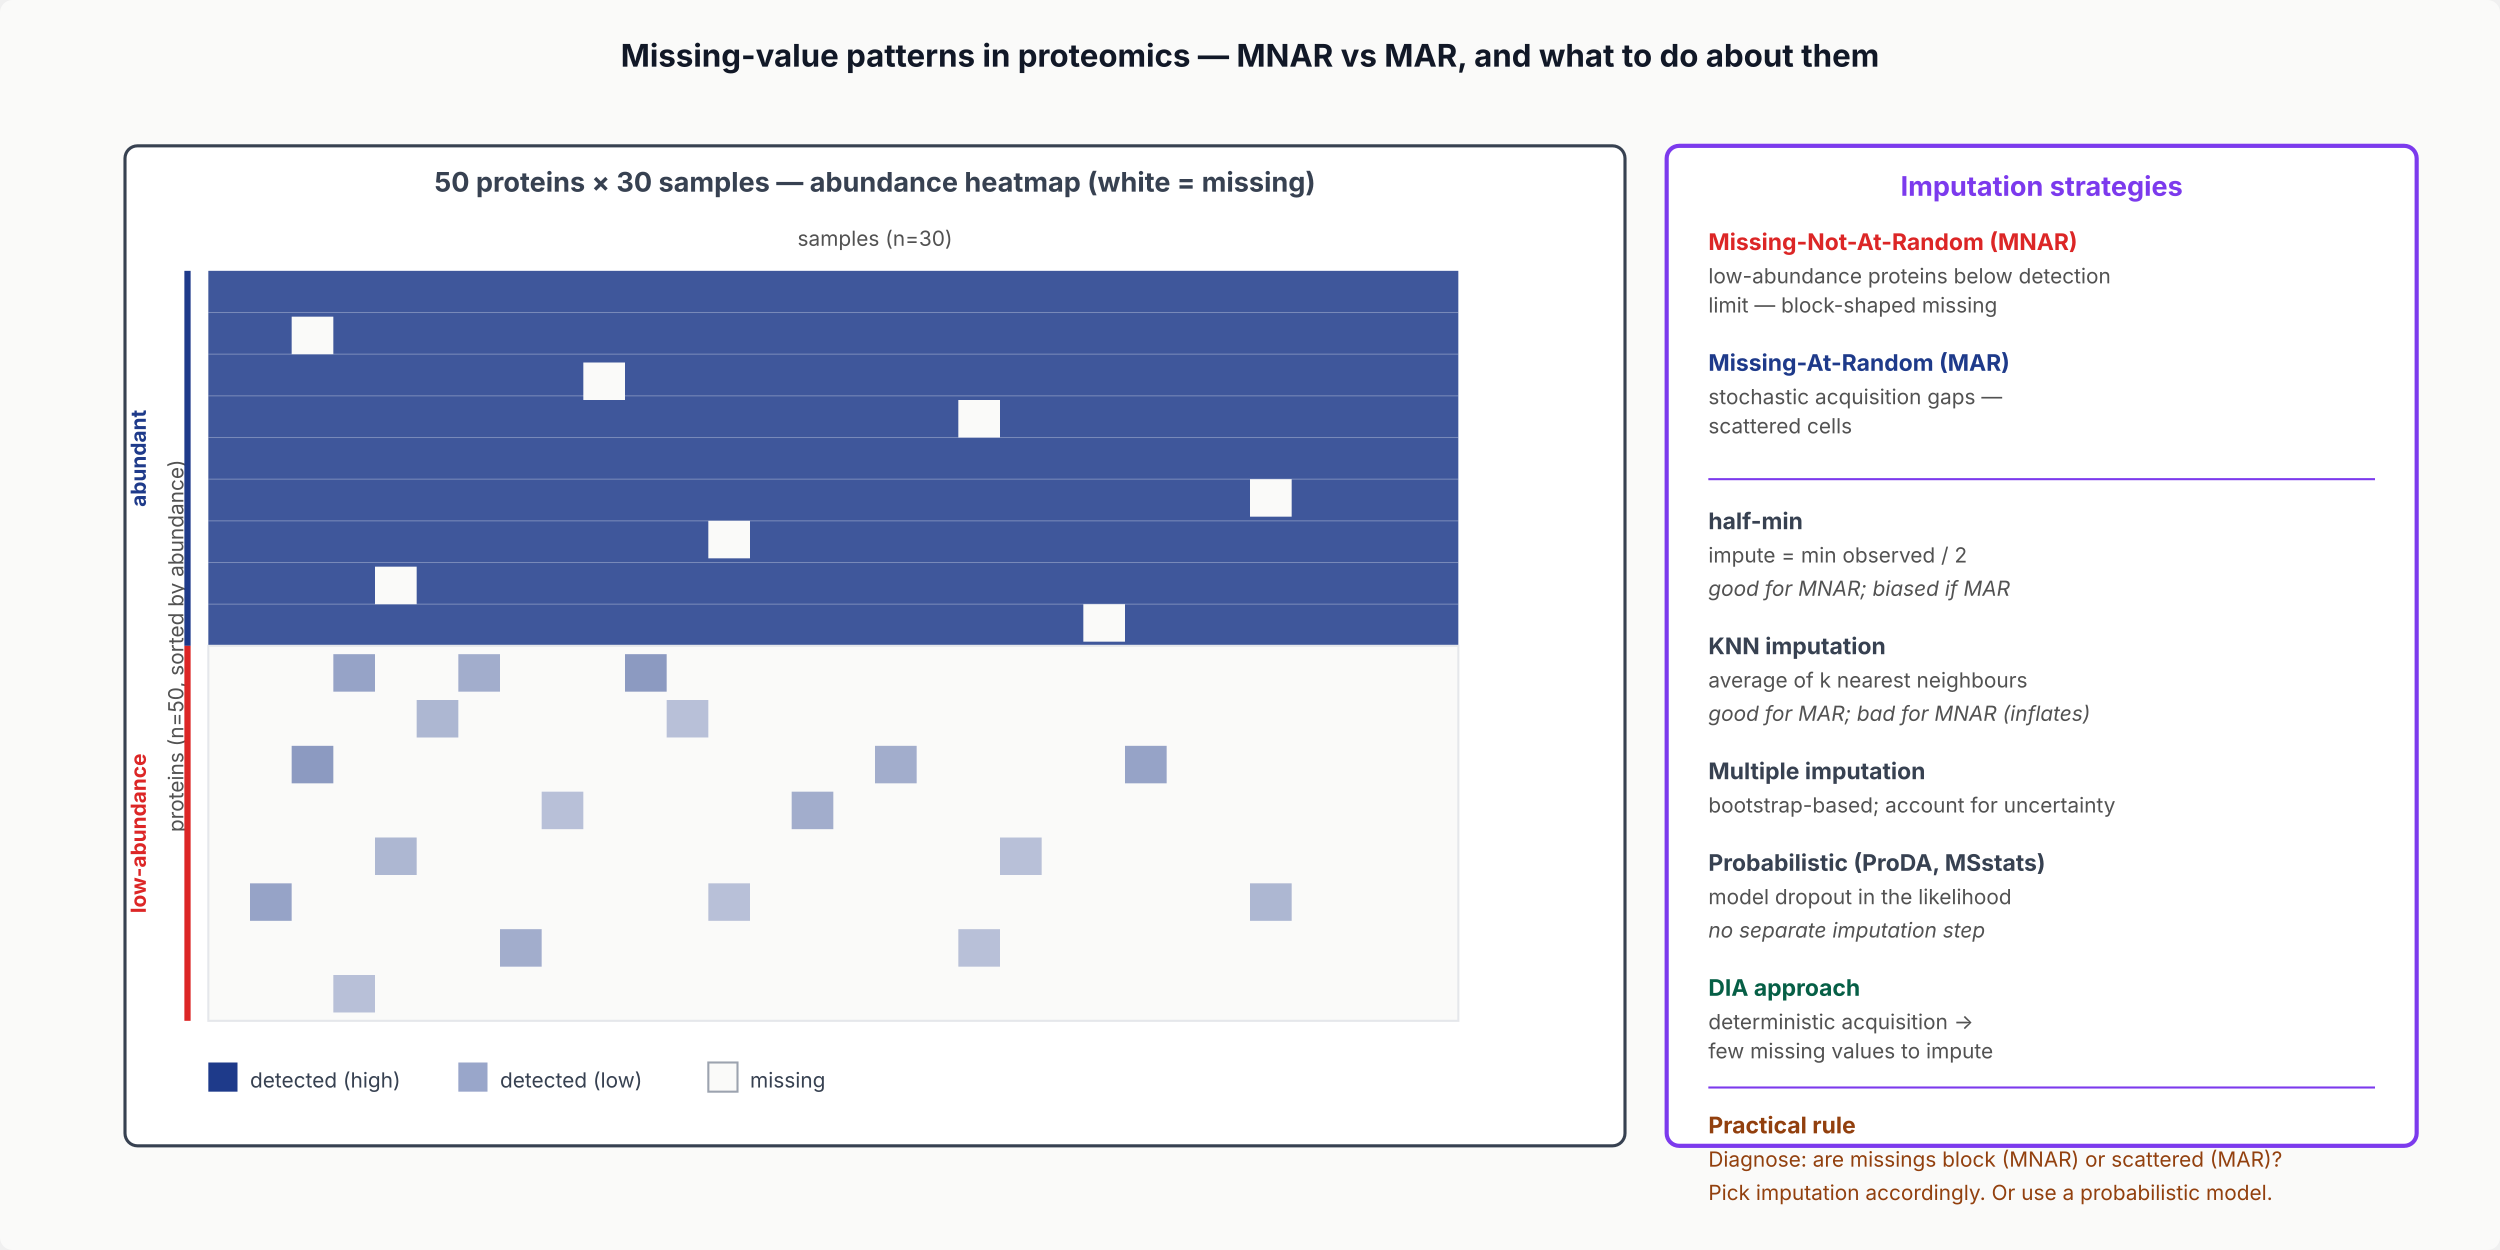
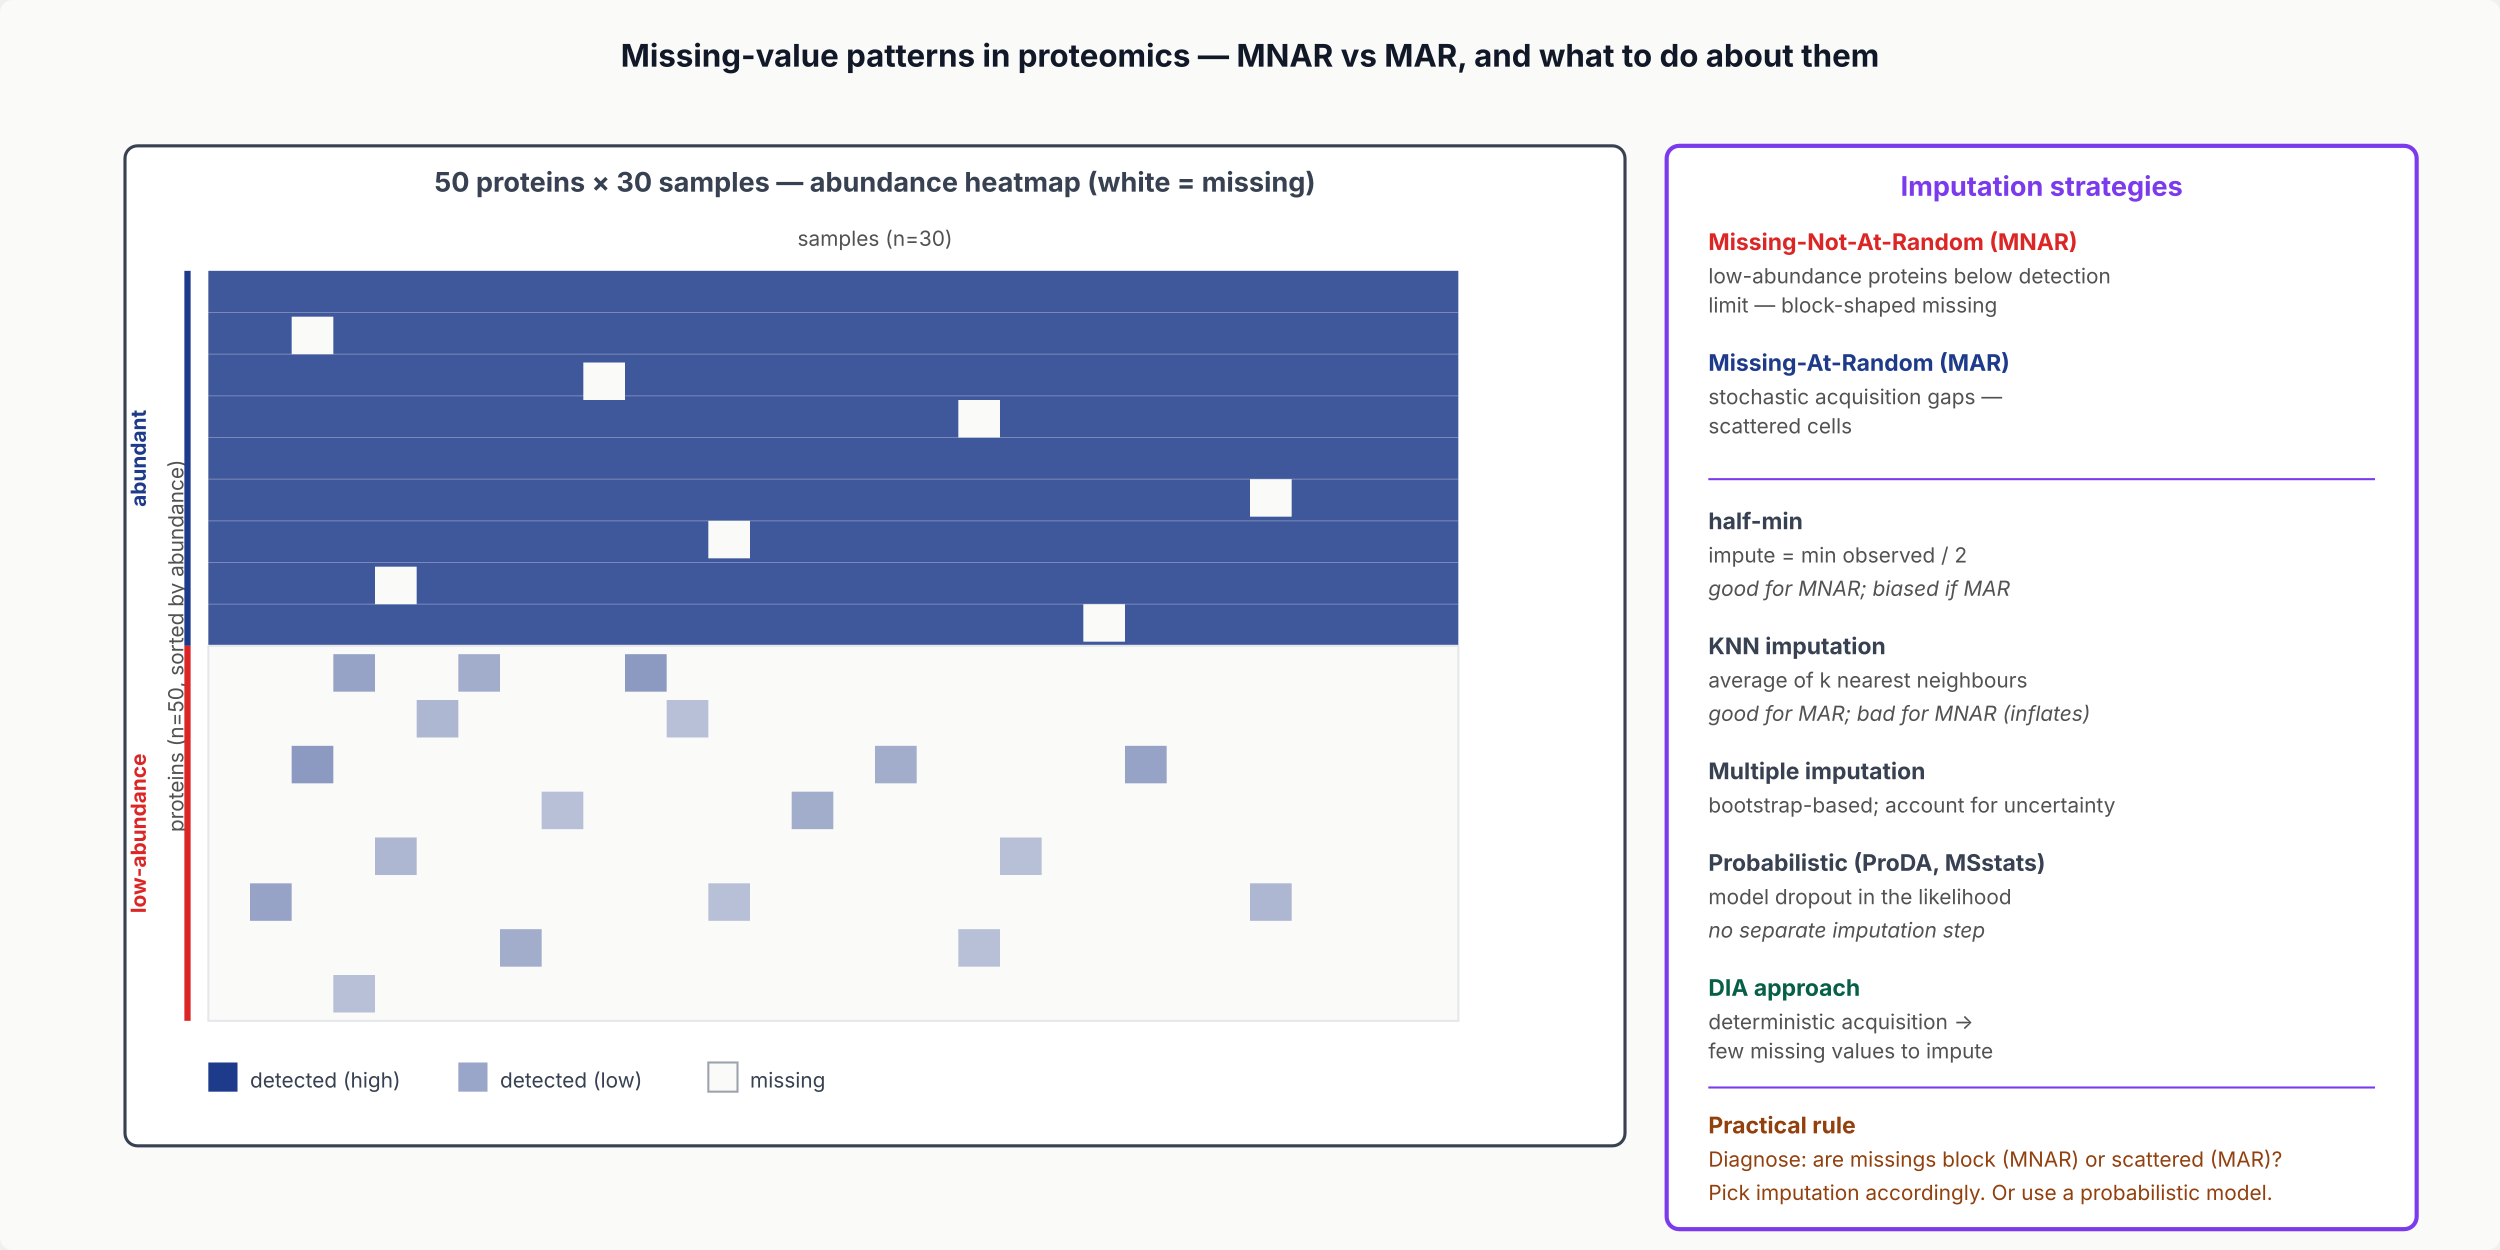
<svg xmlns="http://www.w3.org/2000/svg" viewBox="0 0 1200 600" width="1200" height="600" font-family="Inter, sans-serif">
  <defs>
    <style>text { font-family: Inter, sans-serif; } .mono { font-family: 'JetBrains Mono', monospace; font-size: 11px; }</style>
  </defs>
  <rect width="1200" height="600" fill="#fafaf9" rx="6" />
  <text x="600" y="32" text-anchor="middle" font-size="15" font-weight="700" fill="#111827">Missing-value patterns in proteomics — MNAR vs MAR, and what to do about them</text>
  <g transform="translate(60,70)">
    <rect width="720" height="480" fill="#fff" stroke="#374151" stroke-width="1.5" rx="6" />
    <text x="360" y="22" text-anchor="middle" font-size="13" font-weight="700" fill="#374151">50 proteins × 30 samples — abundance heatmap (white = missing)</text>
    <g transform="translate(40,60)">
      <text x="320" y="-12" text-anchor="middle" font-size="10" fill="#525252">samples (n=30)</text>
      <text x="-12" y="180" text-anchor="middle" font-size="10" fill="#525252" transform="rotate(-90 -12 180)">proteins (n=50, sorted by abundance)</text>
      <g>
        <g id="abundant">
          
        </g>
        <g>
          
          
        </g>
      </g>
      <g>
        <rect x="0" y="0" width="600" height="180" fill="#1e3a8a" fill-opacity="0.85" />
      </g>
      <g stroke="#fff" stroke-width="0.5" opacity="0.3">
        <line x1="0" y1="20" x2="600" y2="20" />
        <line x1="0" y1="40" x2="600" y2="40" />
        <line x1="0" y1="60" x2="600" y2="60" />
        <line x1="0" y1="80" x2="600" y2="80" />
        <line x1="0" y1="100" x2="600" y2="100" />
        <line x1="0" y1="120" x2="600" y2="120" />
        <line x1="0" y1="140" x2="600" y2="140" />
        <line x1="0" y1="160" x2="600" y2="160" />
      </g>
      <g fill="#fafaf9">
        <rect x="40" y="22" width="20" height="18" />
        <rect x="180" y="44" width="20" height="18" />
        <rect x="360" y="62" width="20" height="18" />
        <rect x="240" y="120" width="20" height="18" />
        <rect x="500" y="100" width="20" height="18" />
        <rect x="80" y="142" width="20" height="18" />
        <rect x="420" y="160" width="20" height="18" />
      </g>
      <g>
        <rect x="0" y="180" width="600" height="180" fill="#fafaf9" stroke="#e5e7eb" />
      </g>
      <g>
        <rect x="60" y="184" width="20" height="18" fill="#1e3a8a" fill-opacity="0.45" />
        <rect x="120" y="184" width="20" height="18" fill="#1e3a8a" fill-opacity="0.4" />
        <rect x="200" y="184" width="20" height="18" fill="#1e3a8a" fill-opacity="0.5" />
        <rect x="100" y="206" width="20" height="18" fill="#1e3a8a" fill-opacity="0.35" />
        <rect x="220" y="206" width="20" height="18" fill="#1e3a8a" fill-opacity="0.3" />
        <rect x="40" y="228" width="20" height="18" fill="#1e3a8a" fill-opacity="0.5" />
        <rect x="320" y="228" width="20" height="18" fill="#1e3a8a" fill-opacity="0.4" />
        <rect x="440" y="228" width="20" height="18" fill="#1e3a8a" fill-opacity="0.45" />
        <rect x="160" y="250" width="20" height="18" fill="#1e3a8a" fill-opacity="0.3" />
        <rect x="280" y="250" width="20" height="18" fill="#1e3a8a" fill-opacity="0.4" />
        <rect x="80" y="272" width="20" height="18" fill="#1e3a8a" fill-opacity="0.35" />
        <rect x="380" y="272" width="20" height="18" fill="#1e3a8a" fill-opacity="0.3" />
        <rect x="20" y="294" width="20" height="18" fill="#1e3a8a" fill-opacity="0.45" />
        <rect x="240" y="294" width="20" height="18" fill="#1e3a8a" fill-opacity="0.3" />
        <rect x="500" y="294" width="20" height="18" fill="#1e3a8a" fill-opacity="0.35" />
        <rect x="140" y="316" width="20" height="18" fill="#1e3a8a" fill-opacity="0.4" />
        <rect x="360" y="316" width="20" height="18" fill="#1e3a8a" fill-opacity="0.3" />
        <rect x="60" y="338" width="20" height="18" fill="#1e3a8a" fill-opacity="0.3" />
      </g>
      <line x1="-10" y1="0" x2="-10" y2="180" stroke="#1e3a8a" stroke-width="3" />
      <text x="-30" y="90" text-anchor="middle" font-size="10" font-weight="700" fill="#1e3a8a" transform="rotate(-90 -30 90)">abundant</text>
      <line x1="-10" y1="180" x2="-10" y2="360" stroke="#dc2626" stroke-width="3" />
      <text x="-30" y="270" text-anchor="middle" font-size="10" font-weight="700" fill="#dc2626" transform="rotate(-90 -30 270)">low-abundance</text>
      <g transform="translate(0,390)" font-size="10" fill="#374151">
        <rect x="0" y="-10" width="14" height="14" fill="#1e3a8a" />
        <text x="20" y="2">detected (high)</text>
        <rect x="120" y="-10" width="14" height="14" fill="#1e3a8a" fill-opacity="0.45" />
        <text x="140" y="2">detected (low)</text>
        <rect x="240" y="-10" width="14" height="14" fill="#fafaf9" stroke="#9ca3af" />
        <text x="260" y="2">missing</text>
      </g>
    </g>
  </g>
  <g transform="translate(800,70)">
-     <rect width="360" height="480" fill="#fff" stroke="#7c3aed" stroke-width="2" rx="6" />
+     <rect width="360" height="520" fill="#fff" stroke="#7c3aed" stroke-width="2" rx="6" />
    <text x="180" y="24" text-anchor="middle" font-size="13" font-weight="700" fill="#7c3aed">Imputation strategies</text>
    <g transform="translate(20,50)">
      <text x="0" y="0" font-size="11" font-weight="700" fill="#dc2626">Missing-Not-At-Random (MNAR)</text>
      <text x="0" y="16" font-size="10" fill="#525252">low-abundance proteins below detection</text>
      <text x="0" y="30" font-size="10" fill="#525252">limit — block-shaped missing</text>
      <text x="0" y="58" font-size="11" font-weight="700" fill="#1e3a8a">Missing-At-Random (MAR)</text>
      <text x="0" y="74" font-size="10" fill="#525252">stochastic acquisition gaps —</text>
      <text x="0" y="88" font-size="10" fill="#525252">scattered cells</text>
      <line x1="0" y1="110" x2="320" y2="110" stroke="#7c3aed" />
      <text x="0" y="134" font-size="11" font-weight="700" fill="#374151">half-min</text>
      <text x="0" y="150" font-size="10" fill="#525252">impute = min observed / 2</text>
      <text x="0" y="166" font-size="10" fill="#525252" font-style="italic">good for MNAR; biased if MAR</text>
      <text x="0" y="194" font-size="11" font-weight="700" fill="#374151">KNN imputation</text>
      <text x="0" y="210" font-size="10" fill="#525252">average of k nearest neighbours</text>
      <text x="0" y="226" font-size="10" fill="#525252" font-style="italic">good for MAR; bad for MNAR (inflates)</text>
      <text x="0" y="254" font-size="11" font-weight="700" fill="#374151">Multiple imputation</text>
      <text x="0" y="270" font-size="10" fill="#525252">bootstrap-based; account for uncertainty</text>
      <text x="0" y="298" font-size="11" font-weight="700" fill="#374151">Probabilistic (ProDA, MSstats)</text>
      <text x="0" y="314" font-size="10" fill="#525252">model dropout in the likelihood</text>
      <text x="0" y="330" font-size="10" fill="#525252" font-style="italic">no separate imputation step</text>
      <text x="0" y="358" font-size="11" font-weight="700" fill="#065f46">DIA approach</text>
      <text x="0" y="374" font-size="10" fill="#525252">deterministic acquisition →</text>
      <text x="0" y="388" font-size="10" fill="#525252">few missing values to impute</text>
      <line x1="0" y1="402" x2="320" y2="402" stroke="#7c3aed" />
      <text x="0" y="424" font-size="11" font-weight="700" fill="#92400e">Practical rule</text>
      <text x="0" y="440" font-size="10" fill="#92400e">Diagnose: are missings block (MNAR) or scattered (MAR)?</text>
      <text x="0" y="456" font-size="10" fill="#92400e">Pick imputation accordingly. Or use a probabilistic model.</text>
    </g>
  </g>
</svg>
